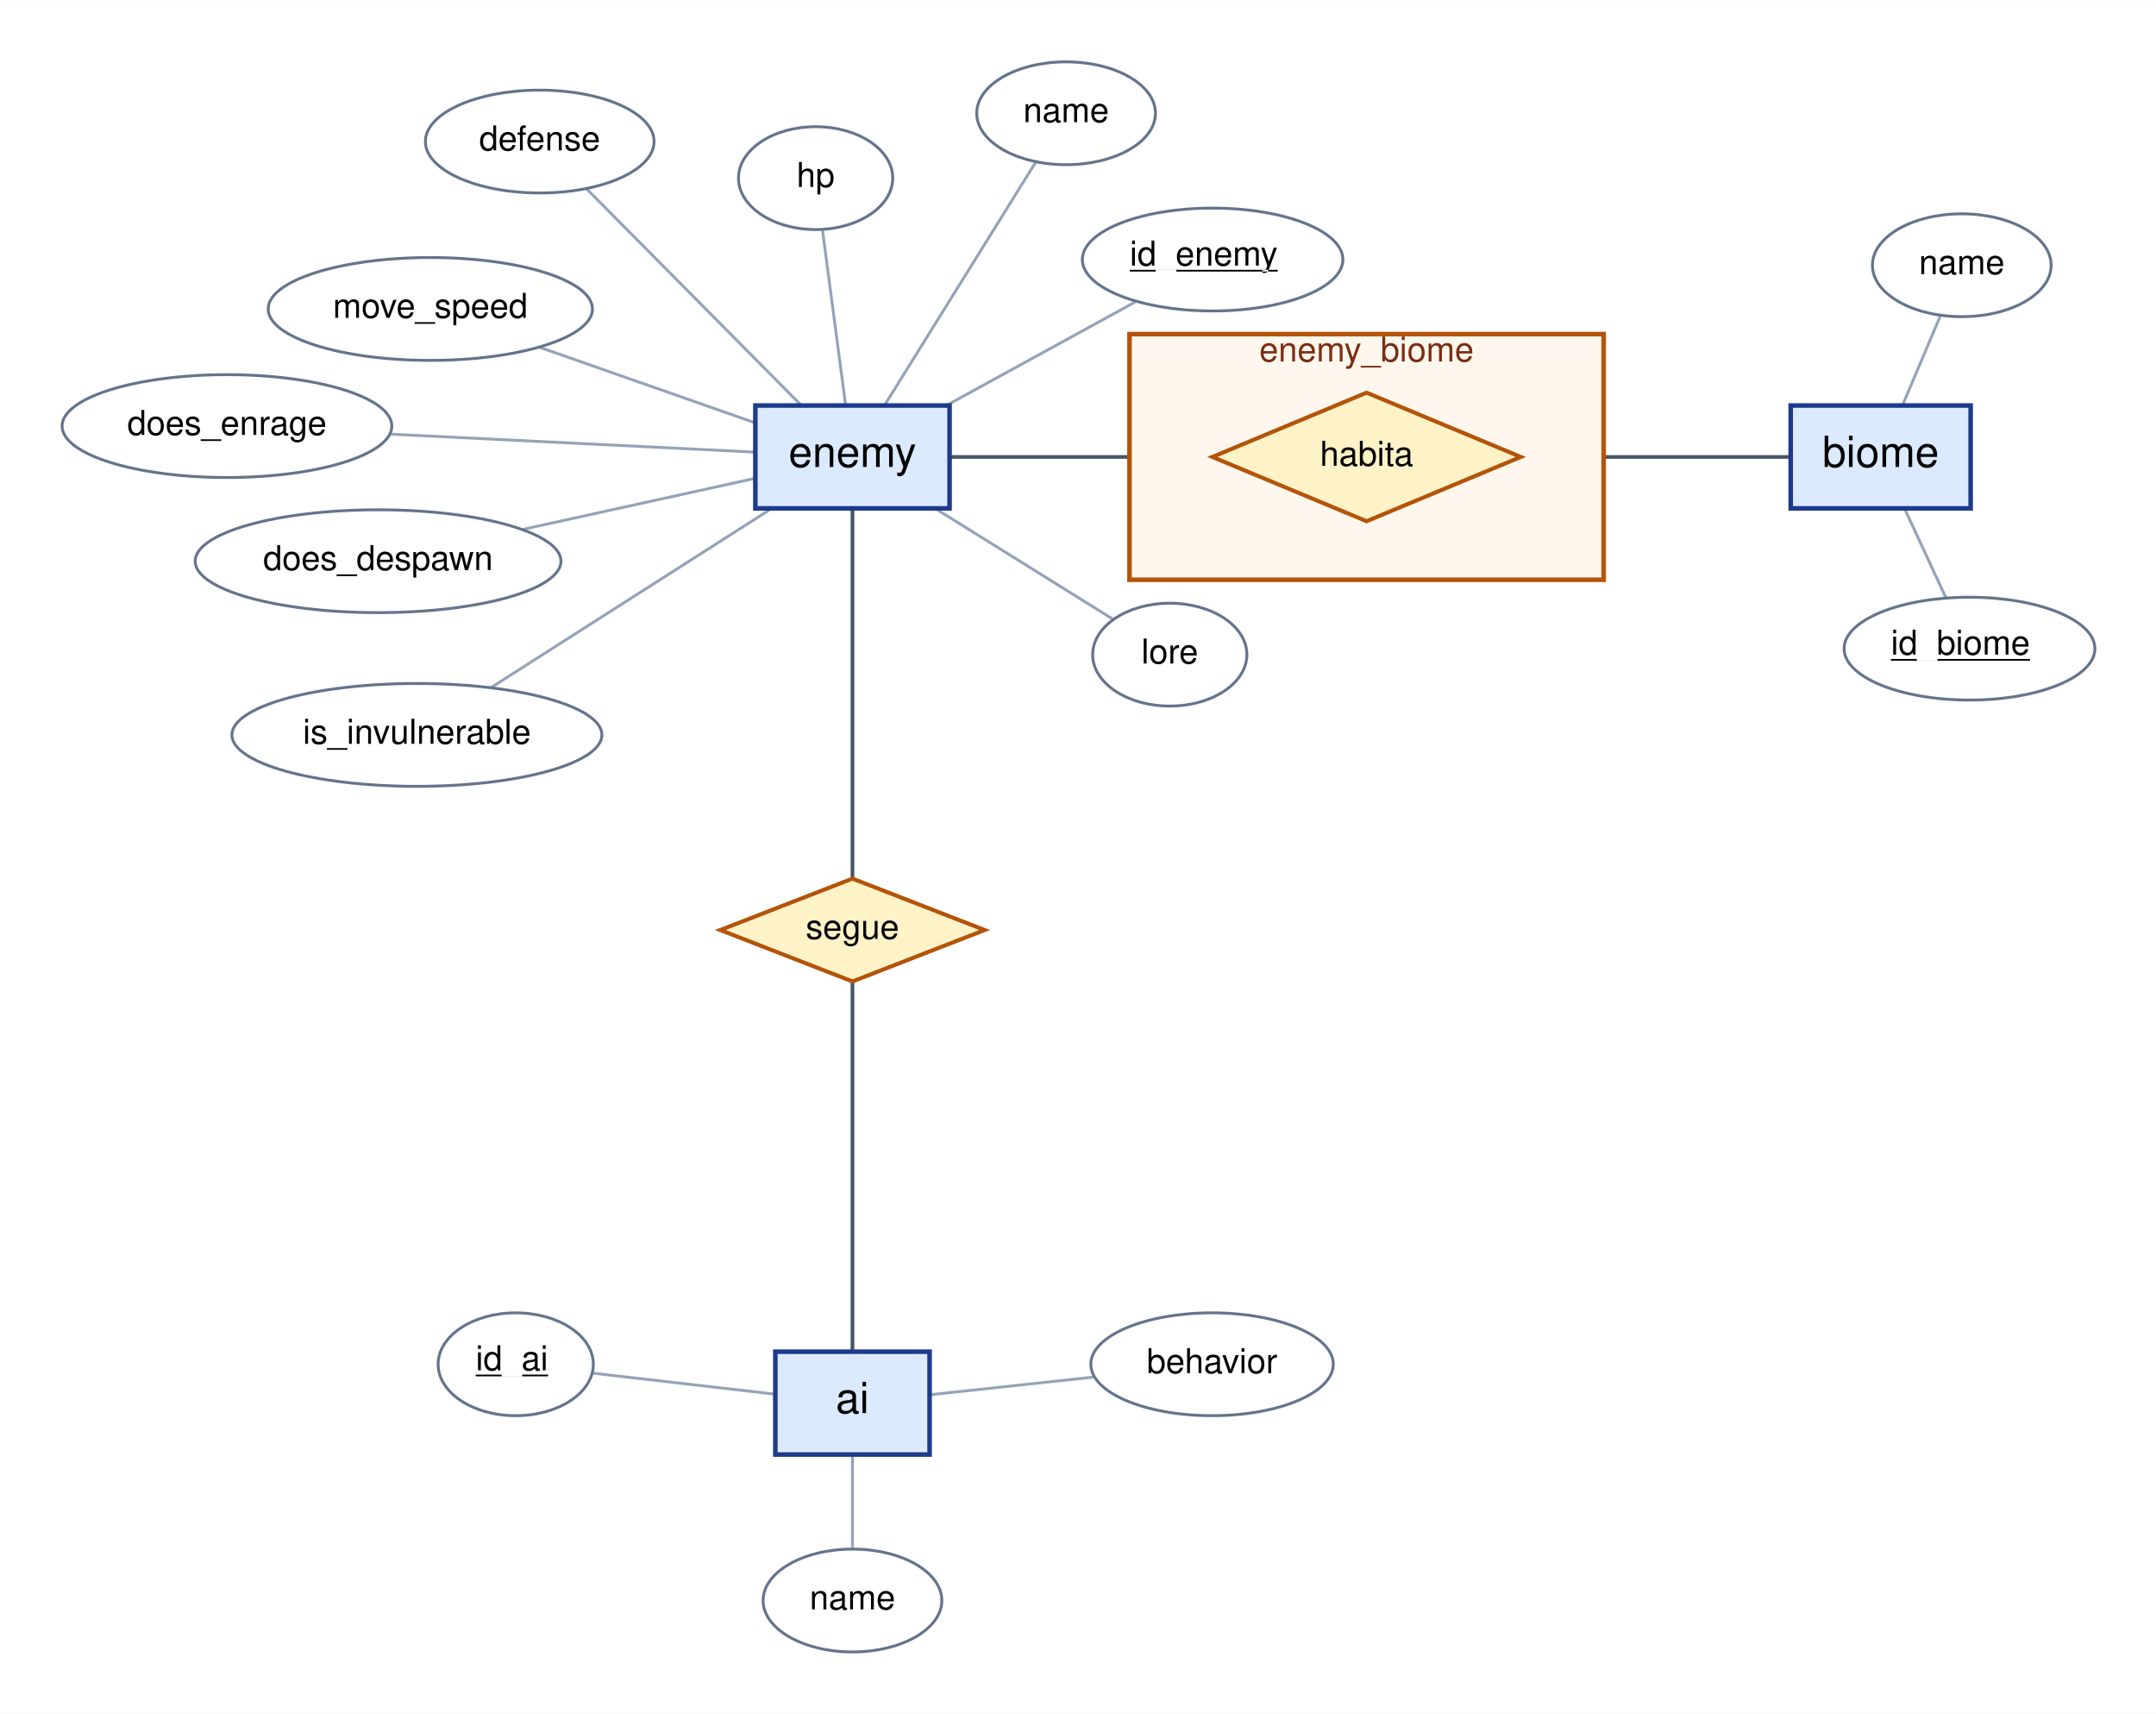
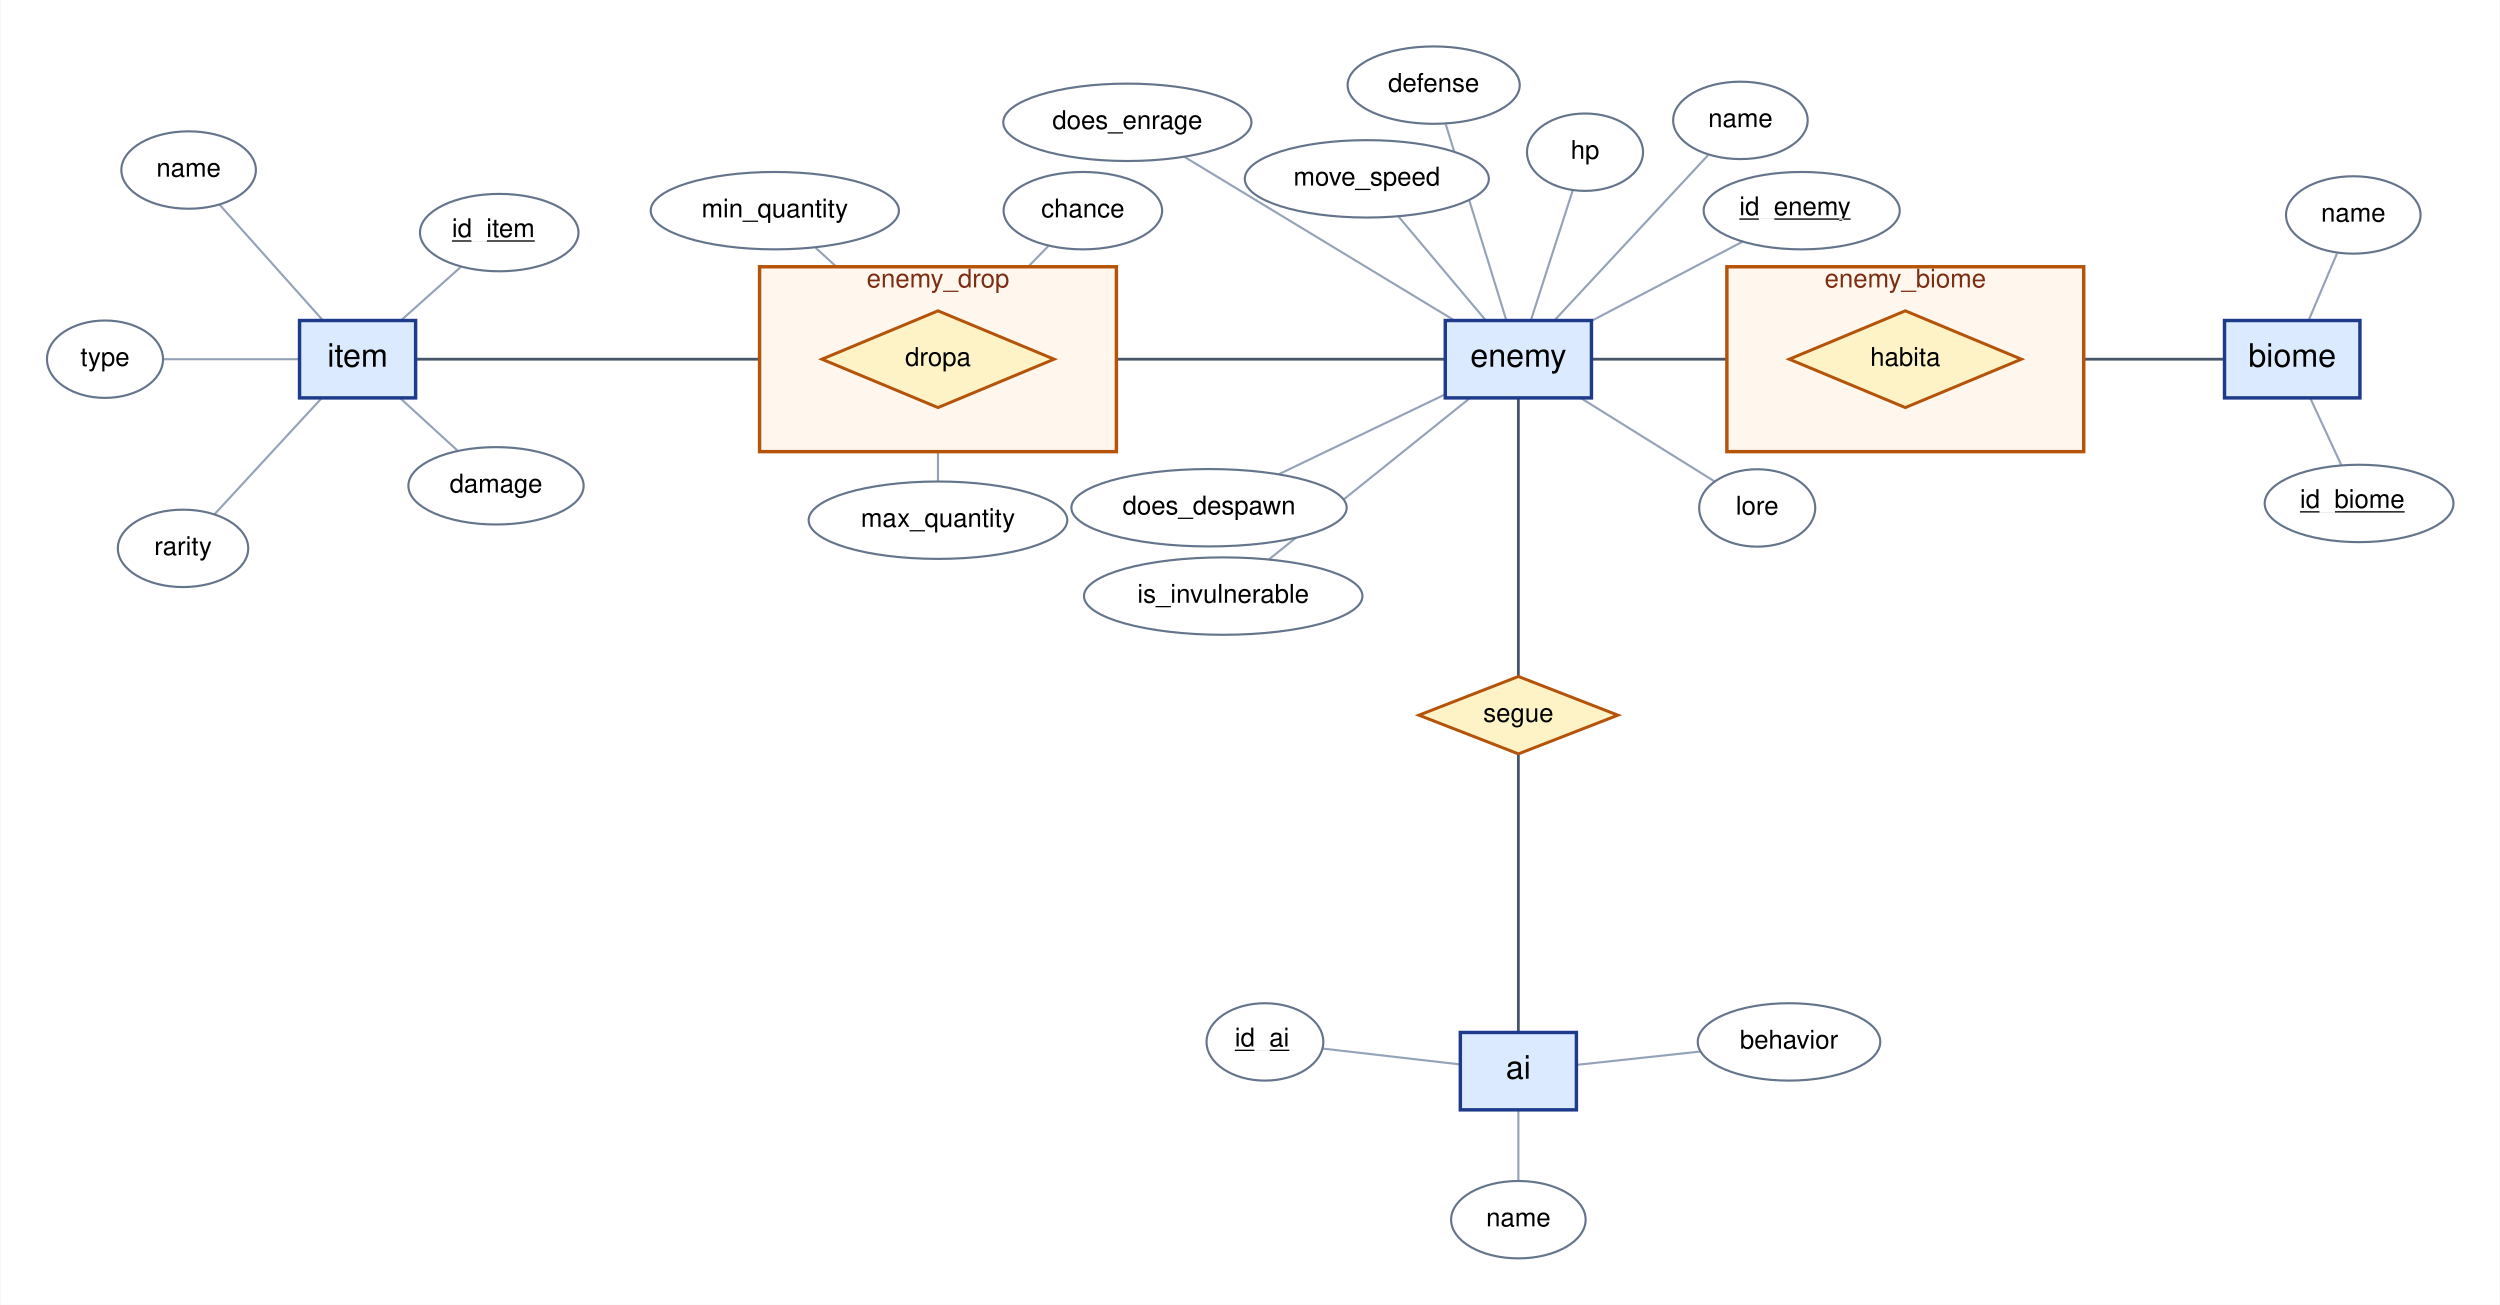
- <svg xmlns="http://www.w3.org/2000/svg" width="755pt" height="600pt" viewBox="0.00 0.00 754.87 599.80">
-   <g id="graph0" class="graph" transform="scale(1 1) rotate(0) translate(21.6 578.2)">
-     <polygon fill="#ffffff" stroke="transparent" points="-21.6,21.6 -21.6,-578.2 733.27,-578.2 733.27,21.6 -21.6,21.6" />
+ <svg xmlns="http://www.w3.org/2000/svg" width="1163pt" height="607pt" viewBox="0.00 0.00 1162.51 607.00">
+   <g id="graph0" class="graph" transform="scale(1 1) rotate(0) translate(21.6 585.4)">
+     <polygon fill="#ffffff" stroke="transparent" points="-21.6,21.6 -21.6,-585.4 1140.91,-585.4 1140.91,21.6 -21.6,21.6" />
    <g id="edge1" class="edge">
-       <path fill="none" stroke="#475569" stroke-width="1.3" d="M276.87,-105.14C276.87,-136.99 276.87,-202.85 276.87,-234.68" />
+       <path fill="none" stroke="#475569" stroke-width="1.3" d="M684.5,-105.14C684.5,-136.99 684.5,-202.85 684.5,-234.68" />
+     </g>
+     <g id="edge7" class="edge">
+       <path fill="none" stroke="#94a3b8" d="M657.45,-90.22C638.28,-92.43 612.67,-95.39 593.52,-97.59" />
+     </g>
+     <g id="edge8" class="edge">
+       <path fill="none" stroke="#94a3b8" d="M684.5,-68.94C684.5,-58.87 684.5,-46.37 684.5,-36.27" />
+     </g>
+     <g id="edge9" class="edge">
+       <path fill="none" stroke="#94a3b8" d="M711.51,-90.02C728.27,-91.83 750.15,-94.19 769.06,-96.23" />
+     </g>
+     <g id="edge10" class="edge">
+       <path fill="none" stroke="#94a3b8" d="M164.99,-436.61C173.76,-444.45 183.9,-453.52 192.38,-461.09" />
+     </g>
+     <g id="edge11" class="edge">
+       <path fill="none" stroke="#94a3b8" d="M128.21,-436.53C114.09,-452.34 93.86,-475 80.32,-490.16" />
+     </g>
+     <g id="edge12" class="edge">
+       <path fill="none" stroke="#94a3b8" d="M117.25,-418.3C98.27,-418.3 73.05,-418.3 54.1,-418.3" />
+     </g>
+     <g id="edge13" class="edge">
+       <path fill="none" stroke="#94a3b8" d="M127.68,-400.07C113,-384.16 91.91,-361.31 77.93,-346.15" />
+     </g>
+     <g id="edge14" class="edge">
+       <path fill="none" stroke="#94a3b8" d="M164.52,-399.99C172.94,-392.29 182.66,-383.4 190.86,-375.9" />
+     </g>
+     <g id="edge3" class="edge">
+       <path fill="none" stroke="#475569" stroke-width="1.3" d="M718.78,-418.3C736.63,-418.3 759.3,-418.3 781.41,-418.3" />
    </g>
    <g id="edge5" class="edge">
-       <path fill="none" stroke="#94a3b8" d="M249.82,-90.22C230.64,-92.43 205.03,-95.39 185.89,-97.59" />
+       <path fill="none" stroke="#475569" stroke-width="1.3" d="M650.3,-418.3C612.13,-418.3 548.98,-418.3 497.63,-418.3" />
+     </g>
+     <g id="edge15" class="edge">
+       <path fill="none" stroke="#94a3b8" d="M718.78,-436.27C740.6,-447.71 768.47,-462.32 788.82,-473" />
+     </g>
+     <g id="edge16" class="edge">
+       <path fill="none" stroke="#94a3b8" d="M701.56,-436.65C721.39,-457.97 753.8,-492.83 772.73,-513.2" />
+     </g>
+     <g id="edge17" class="edge">
+       <path fill="none" stroke="#94a3b8" d="M690.33,-436.41C695.91,-453.74 704.27,-479.7 709.8,-496.89" />
+     </g>
+     <g id="edge18" class="edge">
+       <path fill="none" stroke="#94a3b8" d="M678.85,-436.57C671.37,-460.81 658.22,-503.35 650.73,-527.57" />
+     </g>
+     <g id="edge19" class="edge">
+       <path fill="none" stroke="#94a3b8" d="M669.2,-436.51C657.22,-450.77 640.64,-470.5 628.78,-484.61" />
+     </g>
+     <g id="edge20" class="edge">
+       <path fill="none" stroke="#94a3b8" d="M654.46,-436.5C619.55,-457.65 562.47,-492.23 529.13,-512.43" />
+     </g>
+     <g id="edge21" class="edge">
+       <path fill="none" stroke="#94a3b8" d="M650.4,-401.92C626.96,-390.67 596.03,-375.82 572.98,-364.75" />
+     </g>
+     <g id="edge22" class="edge">
+       <path fill="none" stroke="#94a3b8" d="M661.83,-400.1C635.93,-379.32 593.88,-345.57 568.55,-325.24" />
+     </g>
+     <g id="edge23" class="edge">
+       <path fill="none" stroke="#94a3b8" d="M713.4,-400.3C732.95,-388.13 758.26,-372.36 775.6,-361.56" />
+     </g>
+     <g id="edge24" class="edge">
+       <path fill="none" stroke="#94a3b8" d="M1053,-399.96C1057.46,-390.34 1062.9,-378.6 1067.33,-369.05" />
+     </g>
+     <g id="edge25" class="edge">
+       <path fill="none" stroke="#94a3b8" d="M1052.26,-436.64C1056.33,-446.26 1061.3,-458 1065.35,-467.55" />
+     </g>
+     <g id="edge2" class="edge">
+       <path fill="none" stroke="#475569" stroke-width="1.3" d="M684.5,-270.74C684.5,-302.59 684.5,-368.45 684.5,-400.28" />
+     </g>
+     <g id="edge4" class="edge">
+       <path fill="none" stroke="#475569" stroke-width="1.3" d="M947.65,-418.3C970.86,-418.3 994.69,-418.3 1012.9,-418.3" />
    </g>
    <g id="edge6" class="edge">
-       <path fill="none" stroke="#94a3b8" d="M276.87,-68.94C276.87,-58.87 276.87,-46.37 276.87,-36.27" />
-     </g>
-     <g id="edge7" class="edge">
-       <path fill="none" stroke="#94a3b8" d="M303.87,-90.02C320.64,-91.83 342.51,-94.19 361.43,-96.23" />
-     </g>
-     <g id="edge3" class="edge">
-       <path fill="none" stroke="#475569" stroke-width="1.3" d="M311.15,-418.3C329,-418.3 351.67,-418.3 373.78,-418.3" />
-     </g>
-     <g id="edge8" class="edge">
-       <path fill="none" stroke="#94a3b8" d="M310,-436.46C330.57,-447.73 356.69,-462.04 376,-472.62" />
-     </g>
-     <g id="edge9" class="edge">
-       <path fill="none" stroke="#94a3b8" d="M288.06,-436.31C302.41,-459.38 327.09,-499.08 341.12,-521.63" />
-     </g>
-     <g id="edge10" class="edge">
-       <path fill="none" stroke="#94a3b8" d="M274.44,-436.66C272.12,-454.22 268.64,-480.53 266.34,-497.95" />
-     </g>
-     <g id="edge11" class="edge">
-       <path fill="none" stroke="#94a3b8" d="M258.78,-436.53C237.89,-457.6 203.8,-491.96 183.68,-512.25" />
-     </g>
-     <g id="edge12" class="edge">
-       <path fill="none" stroke="#94a3b8" d="M242.59,-430.31C220.07,-438.2 190.59,-448.54 167.32,-456.69" />
-     </g>
-     <g id="edge13" class="edge">
-       <path fill="none" stroke="#94a3b8" d="M242.65,-419.99C208.6,-421.67 155.74,-424.27 115.26,-426.27" />
-     </g>
-     <g id="edge14" class="edge">
-       <path fill="none" stroke="#94a3b8" d="M242.85,-410.83C219.41,-405.67 187.84,-398.74 161.45,-392.94" />
-     </g>
-     <g id="edge15" class="edge">
-       <path fill="none" stroke="#94a3b8" d="M248.54,-400.23C220.37,-382.26 177.53,-354.92 150.25,-337.52" />
-     </g>
-     <g id="edge16" class="edge">
-       <path fill="none" stroke="#94a3b8" d="M305.77,-400.3C325.31,-388.13 350.62,-372.36 367.97,-361.56" />
-     </g>
-     <g id="edge17" class="edge">
-       <path fill="none" stroke="#94a3b8" d="M645.36,-399.96C649.82,-390.34 655.27,-378.6 659.69,-369.05" />
-     </g>
-     <g id="edge18" class="edge">
-       <path fill="none" stroke="#94a3b8" d="M644.63,-436.64C648.7,-446.26 653.67,-458 657.71,-467.55" />
-     </g>
-     <g id="edge2" class="edge">
-       <path fill="none" stroke="#475569" stroke-width="1.3" d="M276.87,-270.74C276.87,-302.59 276.87,-368.45 276.87,-400.28" />
-     </g>
-     <g id="edge4" class="edge">
-       <path fill="none" stroke="#475569" stroke-width="1.3" d="M540.02,-418.3C563.23,-418.3 587.05,-418.3 605.26,-418.3" />
+       <path fill="none" stroke="#475569" stroke-width="1.3" d="M331.29,-418.3C276.59,-418.3 208.53,-418.3 171.53,-418.3" />
+     </g>
+     <g id="edge26" class="edge">
+       <path fill="none" stroke="#94a3b8" d="M456.8,-461.67C459.98,-464.92 463.04,-468.07 465.87,-470.97" />
+     </g>
+     <g id="edge27" class="edge">
+       <path fill="none" stroke="#94a3b8" d="M366.86,-461.67C363.65,-464.6 360.53,-467.44 357.61,-470.09" />
+     </g>
+     <g id="edge28" class="edge">
+       <path fill="none" stroke="#94a3b8" d="M414.5,-375.16C414.5,-370.35 414.5,-365.67 414.5,-361.44" />
    </g>
    <g id="node1" class="node">
-       <polygon fill="#dbeafe" stroke="#1e3a8a" stroke-width="1.6" points="303.87,-105.1 249.87,-105.1 249.87,-69.1 303.87,-69.1 303.87,-105.1" />
-       <text text-anchor="middle" x="276.87" y="-83.6" font-family="Helvetica,sans-Serif" font-size="15.00">ai</text>
+       <polygon fill="#dbeafe" stroke="#1e3a8a" stroke-width="1.6" points="711.5,-105.1 657.5,-105.1 657.5,-69.1 711.5,-69.1 711.5,-105.1" />
+       <text text-anchor="middle" x="684.5" y="-83.6" font-family="Helvetica,sans-Serif" font-size="15.00">ai</text>
    </g>
    <g id="node2" class="node">
-       <polygon fill="#dbeafe" stroke="#1e3a8a" stroke-width="1.6" points="310.87,-436.3 242.87,-436.3 242.87,-400.3 310.87,-400.3 310.87,-436.3" />
-       <text text-anchor="middle" x="276.87" y="-414.8" font-family="Helvetica,sans-Serif" font-size="15.00">enemy</text>
+       <polygon fill="#dbeafe" stroke="#1e3a8a" stroke-width="1.6" points="171.5,-436.3 117.5,-436.3 117.5,-400.3 171.5,-400.3 171.5,-436.3" />
+       <text text-anchor="middle" x="144.5" y="-414.8" font-family="Helvetica,sans-Serif" font-size="15.00">item</text>
    </g>
    <g id="node3" class="node">
-       <polygon fill="#dbeafe" stroke="#1e3a8a" stroke-width="1.6" points="668.37,-436.3 605.37,-436.3 605.37,-400.3 668.37,-400.3 668.37,-436.3" />
-       <text text-anchor="middle" x="636.87" y="-414.8" font-family="Helvetica,sans-Serif" font-size="15.00">biome</text>
+       <polygon fill="#dbeafe" stroke="#1e3a8a" stroke-width="1.6" points="718.5,-436.3 650.5,-436.3 650.5,-400.3 718.5,-400.3 718.5,-436.3" />
+       <text text-anchor="middle" x="684.5" y="-414.8" font-family="Helvetica,sans-Serif" font-size="15.00">enemy</text>
    </g>
    <g id="node4" class="node">
-       <polygon fill="#fef3c7" stroke="#b45309" stroke-width="1.4" points="276.87,-270.7 230.58,-252.7 276.87,-234.7 323.15,-252.7 276.87,-270.7" />
-       <text text-anchor="middle" x="276.87" y="-249.6" font-family="Helvetica,sans-Serif" font-size="12.00">segue</text>
+       <polygon fill="#dbeafe" stroke="#1e3a8a" stroke-width="1.6" points="1076,-436.3 1013,-436.3 1013,-400.3 1076,-400.3 1076,-436.3" />
+       <text text-anchor="middle" x="1044.5" y="-414.8" font-family="Helvetica,sans-Serif" font-size="15.00">biome</text>
    </g>
    <g id="node5" class="node">
-       <polygon fill="#fff7ed" stroke="#b45309" stroke-width="1.6" points="539.87,-461.3 373.87,-461.3 373.87,-375.3 539.87,-375.3 539.87,-461.3" />
-       <text text-anchor="middle" x="456.87" y="-451.7" font-family="Helvetica,sans-Serif" font-size="12.00" fill="#7c2d12">enemy_biome</text>
+       <polygon fill="#fef3c7" stroke="#b45309" stroke-width="1.4" points="684.5,-270.7 638.22,-252.7 684.5,-234.7 730.78,-252.7 684.5,-270.7" />
+       <text text-anchor="middle" x="684.5" y="-249.6" font-family="Helvetica,sans-Serif" font-size="12.00">segue</text>
    </g>
    <g id="node6" class="node">
-       <polygon fill="#fef3c7" stroke="#b45309" stroke-width="1.4" points="456.87,-440.8 402.87,-418.3 456.87,-395.8 510.87,-418.3 456.87,-440.8" />
-       <text text-anchor="middle" x="456.87" y="-415.2" font-family="Helvetica,sans-Serif" font-size="12.00">habita</text>
+       <polygon fill="#fff7ed" stroke="#b45309" stroke-width="1.6" points="947.5,-461.3 781.5,-461.3 781.5,-375.3 947.5,-375.3 947.5,-461.3" />
+       <text text-anchor="middle" x="864.5" y="-451.7" font-family="Helvetica,sans-Serif" font-size="12.00" fill="#7c2d12">enemy_biome</text>
    </g>
    <g id="node7" class="node">
-       <ellipse fill="#ffffff" stroke="#64748b" cx="158.97" cy="-100.7" rx="27.17" ry="18" />
-       <text text-anchor="start" x="144.97" y="-98.6" font-family="Helvetica,sans-Serif" text-decoration="underline" font-size="12.00">id_ai</text>
+       <polygon fill="#fef3c7" stroke="#b45309" stroke-width="1.4" points="864.5,-440.8 810.5,-418.3 864.5,-395.8 918.5,-418.3 864.5,-440.8" />
+       <text text-anchor="middle" x="864.5" y="-415.2" font-family="Helvetica,sans-Serif" font-size="12.00">habita</text>
    </g>
    <g id="node8" class="node">
-       <ellipse fill="#ffffff" stroke="#64748b" cx="276.87" cy="-18" rx="31.29" ry="18" />
-       <text text-anchor="middle" x="276.87" y="-14.9" font-family="Helvetica,sans-Serif" font-size="12.00">name</text>
+       <polygon fill="#fff7ed" stroke="#b45309" stroke-width="1.6" points="497.5,-461.3 331.5,-461.3 331.5,-375.3 497.5,-375.3 497.5,-461.3" />
+       <text text-anchor="middle" x="414.5" y="-451.7" font-family="Helvetica,sans-Serif" font-size="12.00" fill="#7c2d12">enemy_drop</text>
    </g>
    <g id="node9" class="node">
-       <ellipse fill="#ffffff" stroke="#64748b" cx="402.77" cy="-100.7" rx="42.45" ry="18" />
-       <text text-anchor="middle" x="402.77" y="-97.6" font-family="Helvetica,sans-Serif" font-size="12.00">behavior</text>
+       <polygon fill="#fef3c7" stroke="#b45309" stroke-width="1.4" points="414.5,-440.8 360.5,-418.3 414.5,-395.8 468.5,-418.3 414.5,-440.8" />
+       <text text-anchor="middle" x="414.5" y="-415.2" font-family="Helvetica,sans-Serif" font-size="12.00">dropa</text>
    </g>
    <g id="node10" class="node">
-       <ellipse fill="#ffffff" stroke="#64748b" cx="402.97" cy="-487.4" rx="45.61" ry="18" />
-       <text text-anchor="start" x="373.97" y="-485.3" font-family="Helvetica,sans-Serif" text-decoration="underline" font-size="12.00">id_enemy</text>
+       <ellipse fill="#ffffff" stroke="#64748b" cx="566.6" cy="-100.7" rx="27.17" ry="18" />
+       <text text-anchor="start" x="552.6" y="-98.6" font-family="Helvetica,sans-Serif" text-decoration="underline" font-size="12.00">id_ai</text>
    </g>
    <g id="node11" class="node">
-       <ellipse fill="#ffffff" stroke="#64748b" cx="351.67" cy="-538.6" rx="31.29" ry="18" />
-       <text text-anchor="middle" x="351.67" y="-535.5" font-family="Helvetica,sans-Serif" font-size="12.00">name</text>
+       <ellipse fill="#ffffff" stroke="#64748b" cx="684.5" cy="-18" rx="31.29" ry="18" />
+       <text text-anchor="middle" x="684.5" y="-14.9" font-family="Helvetica,sans-Serif" font-size="12.00">name</text>
    </g>
    <g id="node12" class="node">
-       <ellipse fill="#ffffff" stroke="#64748b" cx="263.97" cy="-515.9" rx="27" ry="18" />
-       <text text-anchor="middle" x="263.97" y="-512.8" font-family="Helvetica,sans-Serif" font-size="12.00">hp</text>
+       <ellipse fill="#ffffff" stroke="#64748b" cx="810.4" cy="-100.7" rx="42.45" ry="18" />
+       <text text-anchor="middle" x="810.4" y="-97.6" font-family="Helvetica,sans-Serif" font-size="12.00">behavior</text>
    </g>
    <g id="node13" class="node">
-       <ellipse fill="#ffffff" stroke="#64748b" cx="167.37" cy="-528.7" rx="40.03" ry="18" />
-       <text text-anchor="middle" x="167.37" y="-525.6" font-family="Helvetica,sans-Serif" font-size="12.00">defense</text>
+       <ellipse fill="#ffffff" stroke="#64748b" cx="210.4" cy="-477.2" rx="36.87" ry="18" />
+       <text text-anchor="start" x="188.4" y="-475.1" font-family="Helvetica,sans-Serif" text-decoration="underline" font-size="12.00">id_item</text>
    </g>
    <g id="node14" class="node">
-       <ellipse fill="#ffffff" stroke="#64748b" cx="129.07" cy="-470.1" rx="56.77" ry="18" />
-       <text text-anchor="middle" x="129.07" y="-467" font-family="Helvetica,sans-Serif" font-size="12.00">move_speed</text>
+       <ellipse fill="#ffffff" stroke="#64748b" cx="65.9" cy="-506.3" rx="31.29" ry="18" />
+       <text text-anchor="middle" x="65.9" y="-503.2" font-family="Helvetica,sans-Serif" font-size="12.00">name</text>
    </g>
    <g id="node15" class="node">
-       <ellipse fill="#ffffff" stroke="#64748b" cx="57.87" cy="-429.1" rx="57.73" ry="18" />
-       <text text-anchor="middle" x="57.87" y="-426" font-family="Helvetica,sans-Serif" font-size="12.00">does_enrage</text>
+       <ellipse fill="#ffffff" stroke="#64748b" cx="27" cy="-418.3" rx="27" ry="18" />
+       <text text-anchor="middle" x="27" y="-415.2" font-family="Helvetica,sans-Serif" font-size="12.00">type</text>
    </g>
    <g id="node16" class="node">
-       <ellipse fill="#ffffff" stroke="#64748b" cx="110.77" cy="-381.8" rx="64.04" ry="18" />
-       <text text-anchor="middle" x="110.77" y="-378.7" font-family="Helvetica,sans-Serif" font-size="12.00">does_despawn</text>
+       <ellipse fill="#ffffff" stroke="#64748b" cx="63.3" cy="-330.3" rx="30.33" ry="18" />
+       <text text-anchor="middle" x="63.3" y="-327.2" font-family="Helvetica,sans-Serif" font-size="12.00">rarity</text>
    </g>
    <g id="node17" class="node">
-       <ellipse fill="#ffffff" stroke="#64748b" cx="124.37" cy="-321" rx="64.77" ry="18" />
-       <text text-anchor="middle" x="124.37" y="-317.9" font-family="Helvetica,sans-Serif" font-size="12.00">is_invulnerable</text>
+       <ellipse fill="#ffffff" stroke="#64748b" cx="208.9" cy="-359.4" rx="40.76" ry="18" />
+       <text text-anchor="middle" x="208.9" y="-356.3" font-family="Helvetica,sans-Serif" font-size="12.00">damage</text>
    </g>
    <g id="node18" class="node">
-       <ellipse fill="#ffffff" stroke="#64748b" cx="387.97" cy="-349.1" rx="27" ry="18" />
-       <text text-anchor="middle" x="387.97" y="-346" font-family="Helvetica,sans-Serif" font-size="12.00">lore</text>
+       <ellipse fill="#ffffff" stroke="#64748b" cx="816.3" cy="-487.4" rx="45.61" ry="18" />
+       <text text-anchor="start" x="787.3" y="-485.3" font-family="Helvetica,sans-Serif" text-decoration="underline" font-size="12.00">id_enemy</text>
    </g>
    <g id="node19" class="node">
-       <ellipse fill="#ffffff" stroke="#64748b" cx="667.97" cy="-351.2" rx="43.91" ry="18" />
-       <text text-anchor="start" x="640.47" y="-349.1" font-family="Helvetica,sans-Serif" text-decoration="underline" font-size="12.00">id_biome</text>
+       <ellipse fill="#ffffff" stroke="#64748b" cx="787.8" cy="-529.4" rx="31.29" ry="18" />
+       <text text-anchor="middle" x="787.8" y="-526.3" font-family="Helvetica,sans-Serif" font-size="12.00">name</text>
    </g>
    <g id="node20" class="node">
-       <ellipse fill="#ffffff" stroke="#64748b" cx="665.27" cy="-485.4" rx="31.29" ry="18" />
-       <text text-anchor="middle" x="665.27" y="-482.3" font-family="Helvetica,sans-Serif" font-size="12.00">name</text>
+       <ellipse fill="#ffffff" stroke="#64748b" cx="715.5" cy="-514.6" rx="27" ry="18" />
+       <text text-anchor="middle" x="715.5" y="-511.5" font-family="Helvetica,sans-Serif" font-size="12.00">hp</text>
+     </g>
+     <g id="node21" class="node">
+       <ellipse fill="#ffffff" stroke="#64748b" cx="645.1" cy="-545.8" rx="40.03" ry="18" />
+       <text text-anchor="middle" x="645.1" y="-542.7" font-family="Helvetica,sans-Serif" font-size="12.00">defense</text>
+     </g>
+     <g id="node22" class="node">
+       <ellipse fill="#ffffff" stroke="#64748b" cx="614" cy="-502.2" rx="56.77" ry="18" />
+       <text text-anchor="middle" x="614" y="-499.1" font-family="Helvetica,sans-Serif" font-size="12.00">move_speed</text>
+     </g>
+     <g id="node23" class="node">
+       <ellipse fill="#ffffff" stroke="#64748b" cx="502.6" cy="-528.5" rx="57.73" ry="18" />
+       <text text-anchor="middle" x="502.6" y="-525.4" font-family="Helvetica,sans-Serif" font-size="12.00">does_enrage</text>
+     </g>
+     <g id="node24" class="node">
+       <ellipse fill="#ffffff" stroke="#64748b" cx="540.6" cy="-349.2" rx="64.04" ry="18" />
+       <text text-anchor="middle" x="540.6" y="-346.1" font-family="Helvetica,sans-Serif" font-size="12.00">does_despawn</text>
+     </g>
+     <g id="node25" class="node">
+       <ellipse fill="#ffffff" stroke="#64748b" cx="547.2" cy="-308.1" rx="64.77" ry="18" />
+       <text text-anchor="middle" x="547.2" y="-305" font-family="Helvetica,sans-Serif" font-size="12.00">is_invulnerable</text>
+     </g>
+     <g id="node26" class="node">
+       <ellipse fill="#ffffff" stroke="#64748b" cx="795.6" cy="-349.1" rx="27" ry="18" />
+       <text text-anchor="middle" x="795.6" y="-346" font-family="Helvetica,sans-Serif" font-size="12.00">lore</text>
+     </g>
+     <g id="node27" class="node">
+       <ellipse fill="#ffffff" stroke="#64748b" cx="1075.6" cy="-351.2" rx="43.91" ry="18" />
+       <text text-anchor="start" x="1048.1" y="-349.1" font-family="Helvetica,sans-Serif" text-decoration="underline" font-size="12.00">id_biome</text>
+     </g>
+     <g id="node28" class="node">
+       <ellipse fill="#ffffff" stroke="#64748b" cx="1072.9" cy="-485.4" rx="31.29" ry="18" />
+       <text text-anchor="middle" x="1072.9" y="-482.3" font-family="Helvetica,sans-Serif" font-size="12.00">name</text>
+     </g>
+     <g id="node29" class="node">
+       <ellipse fill="#ffffff" stroke="#64748b" cx="481.9" cy="-487.4" rx="36.87" ry="18" />
+       <text text-anchor="middle" x="481.9" y="-484.3" font-family="Helvetica,sans-Serif" font-size="12.00">chance</text>
+     </g>
+     <g id="node30" class="node">
+       <ellipse fill="#ffffff" stroke="#64748b" cx="338.6" cy="-487.4" rx="57.73" ry="18" />
+       <text text-anchor="middle" x="338.6" y="-484.3" font-family="Helvetica,sans-Serif" font-size="12.00">min_quantity</text>
+     </g>
+     <g id="node31" class="node">
+       <ellipse fill="#ffffff" stroke="#64748b" cx="414.5" cy="-343.4" rx="60.16" ry="18" />
+       <text text-anchor="middle" x="414.5" y="-340.3" font-family="Helvetica,sans-Serif" font-size="12.00">max_quantity</text>
    </g>
  </g>
</svg>
